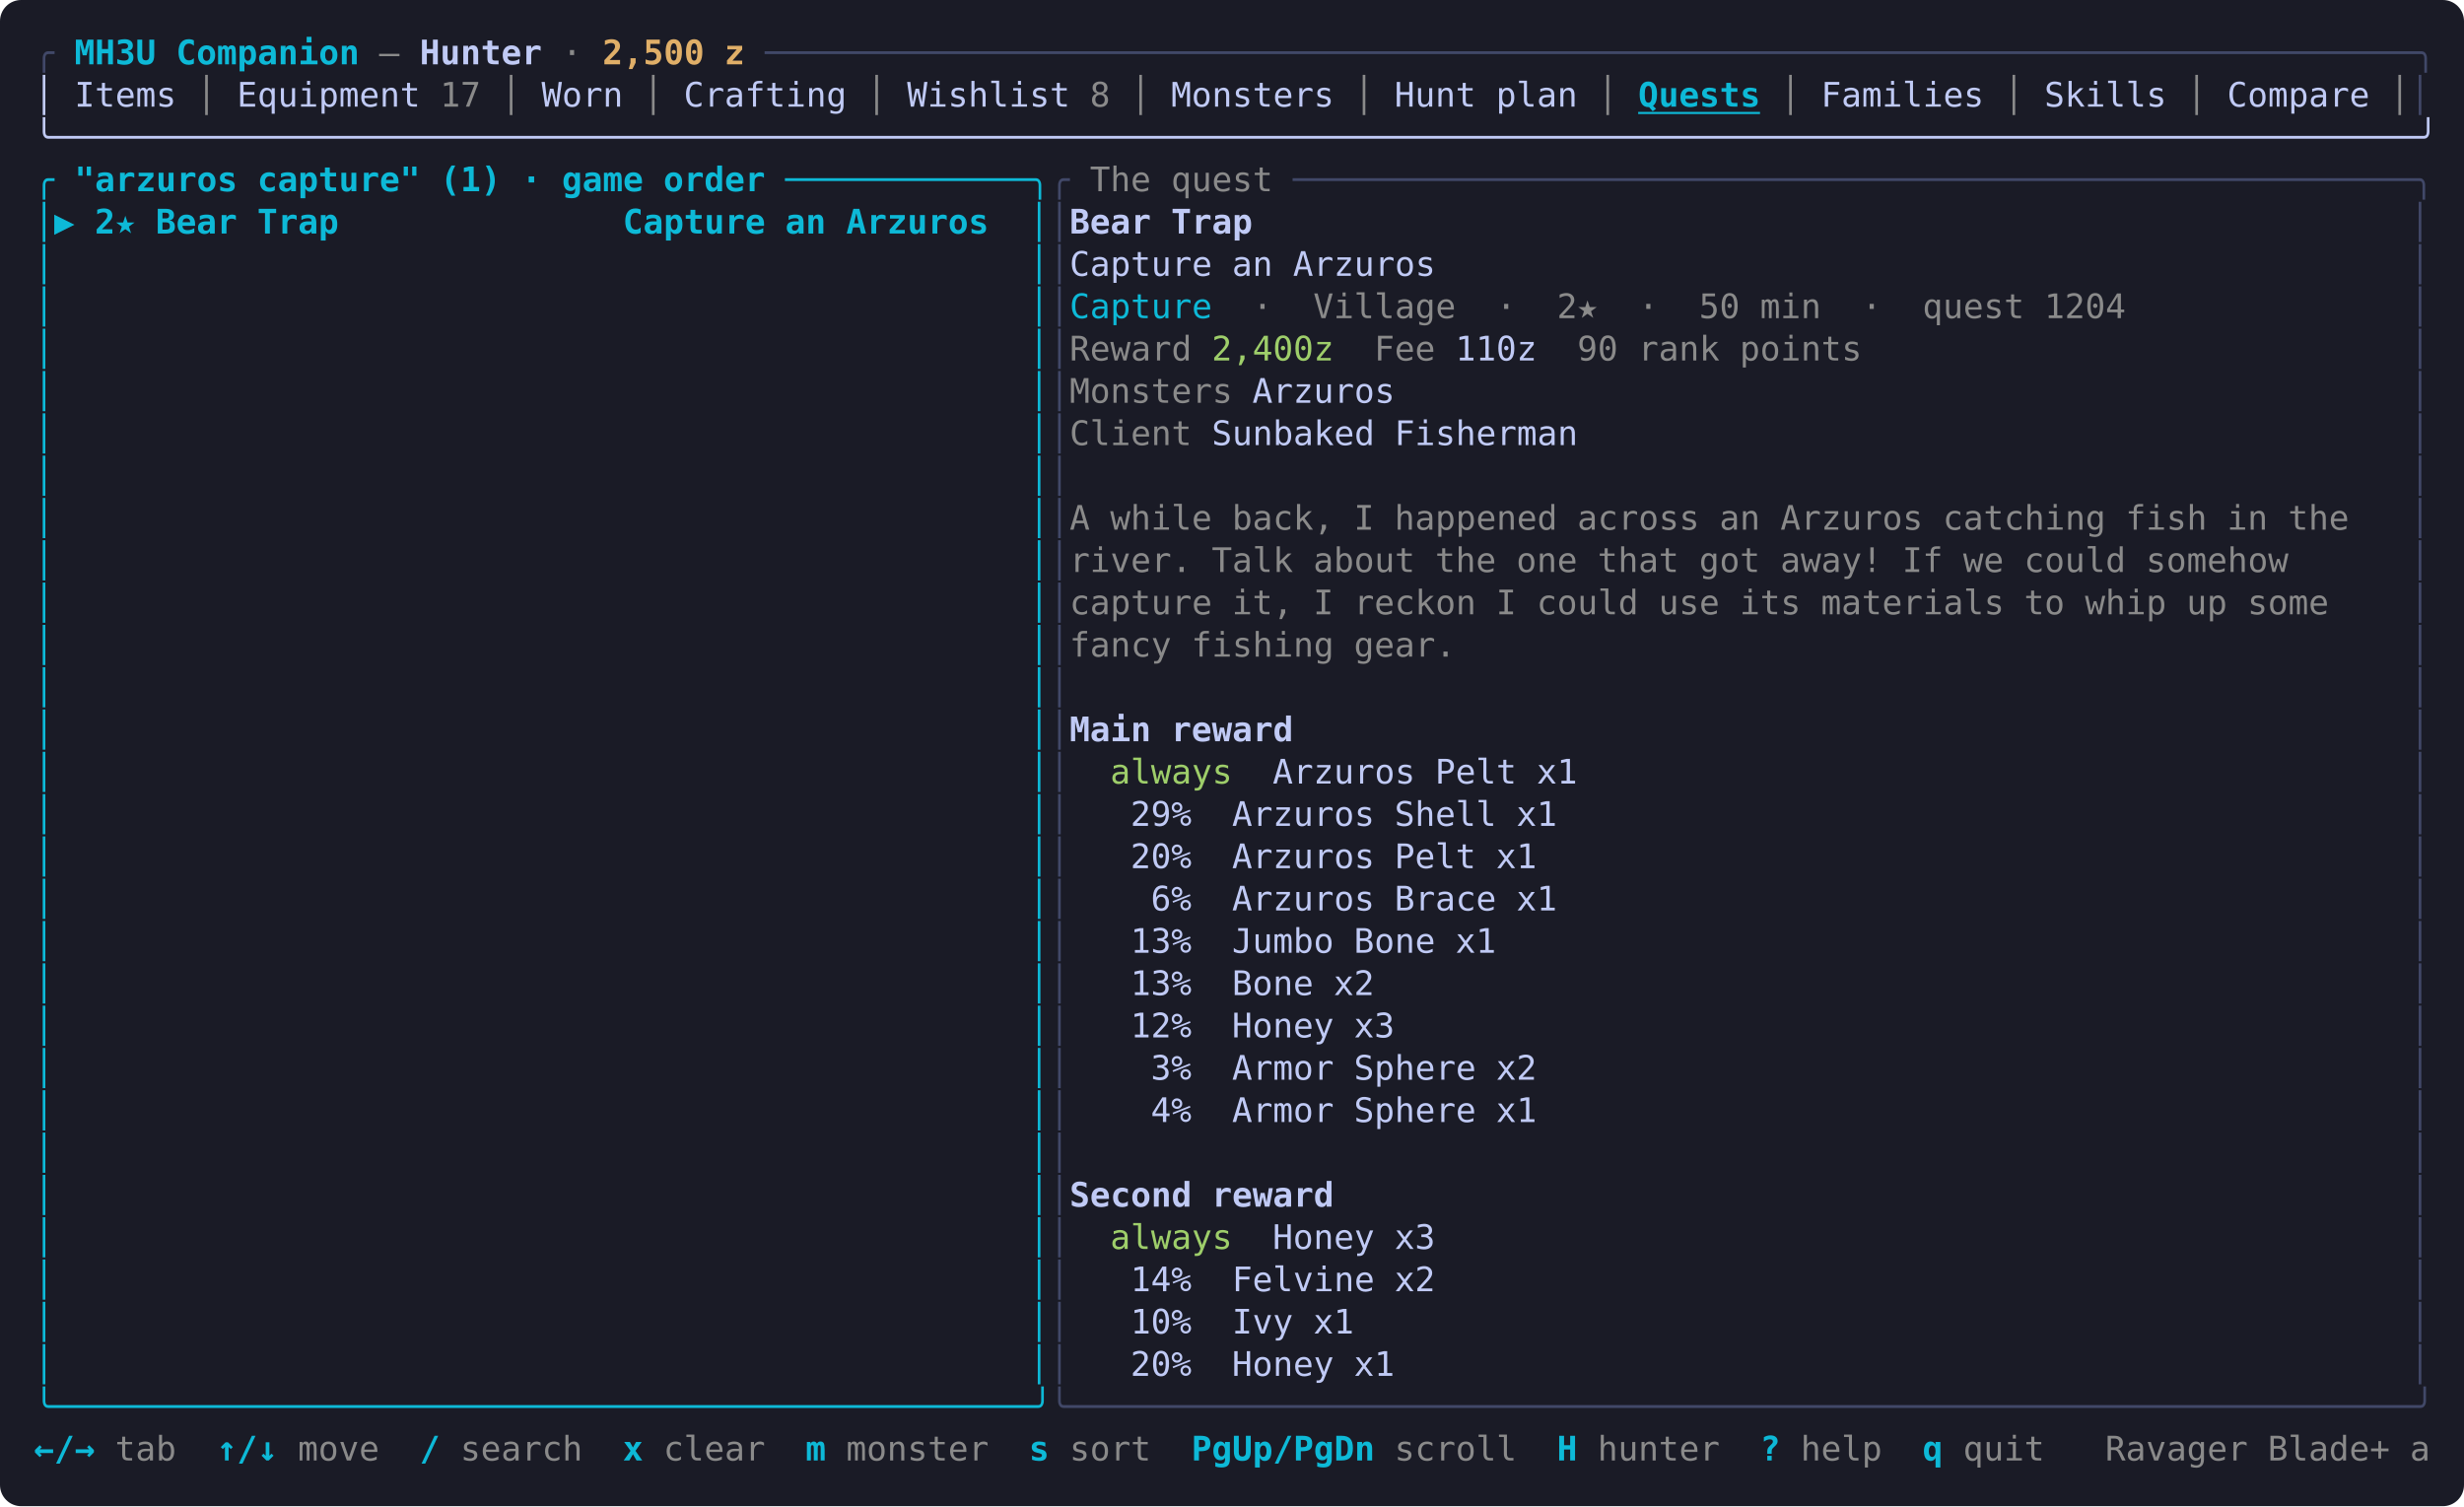
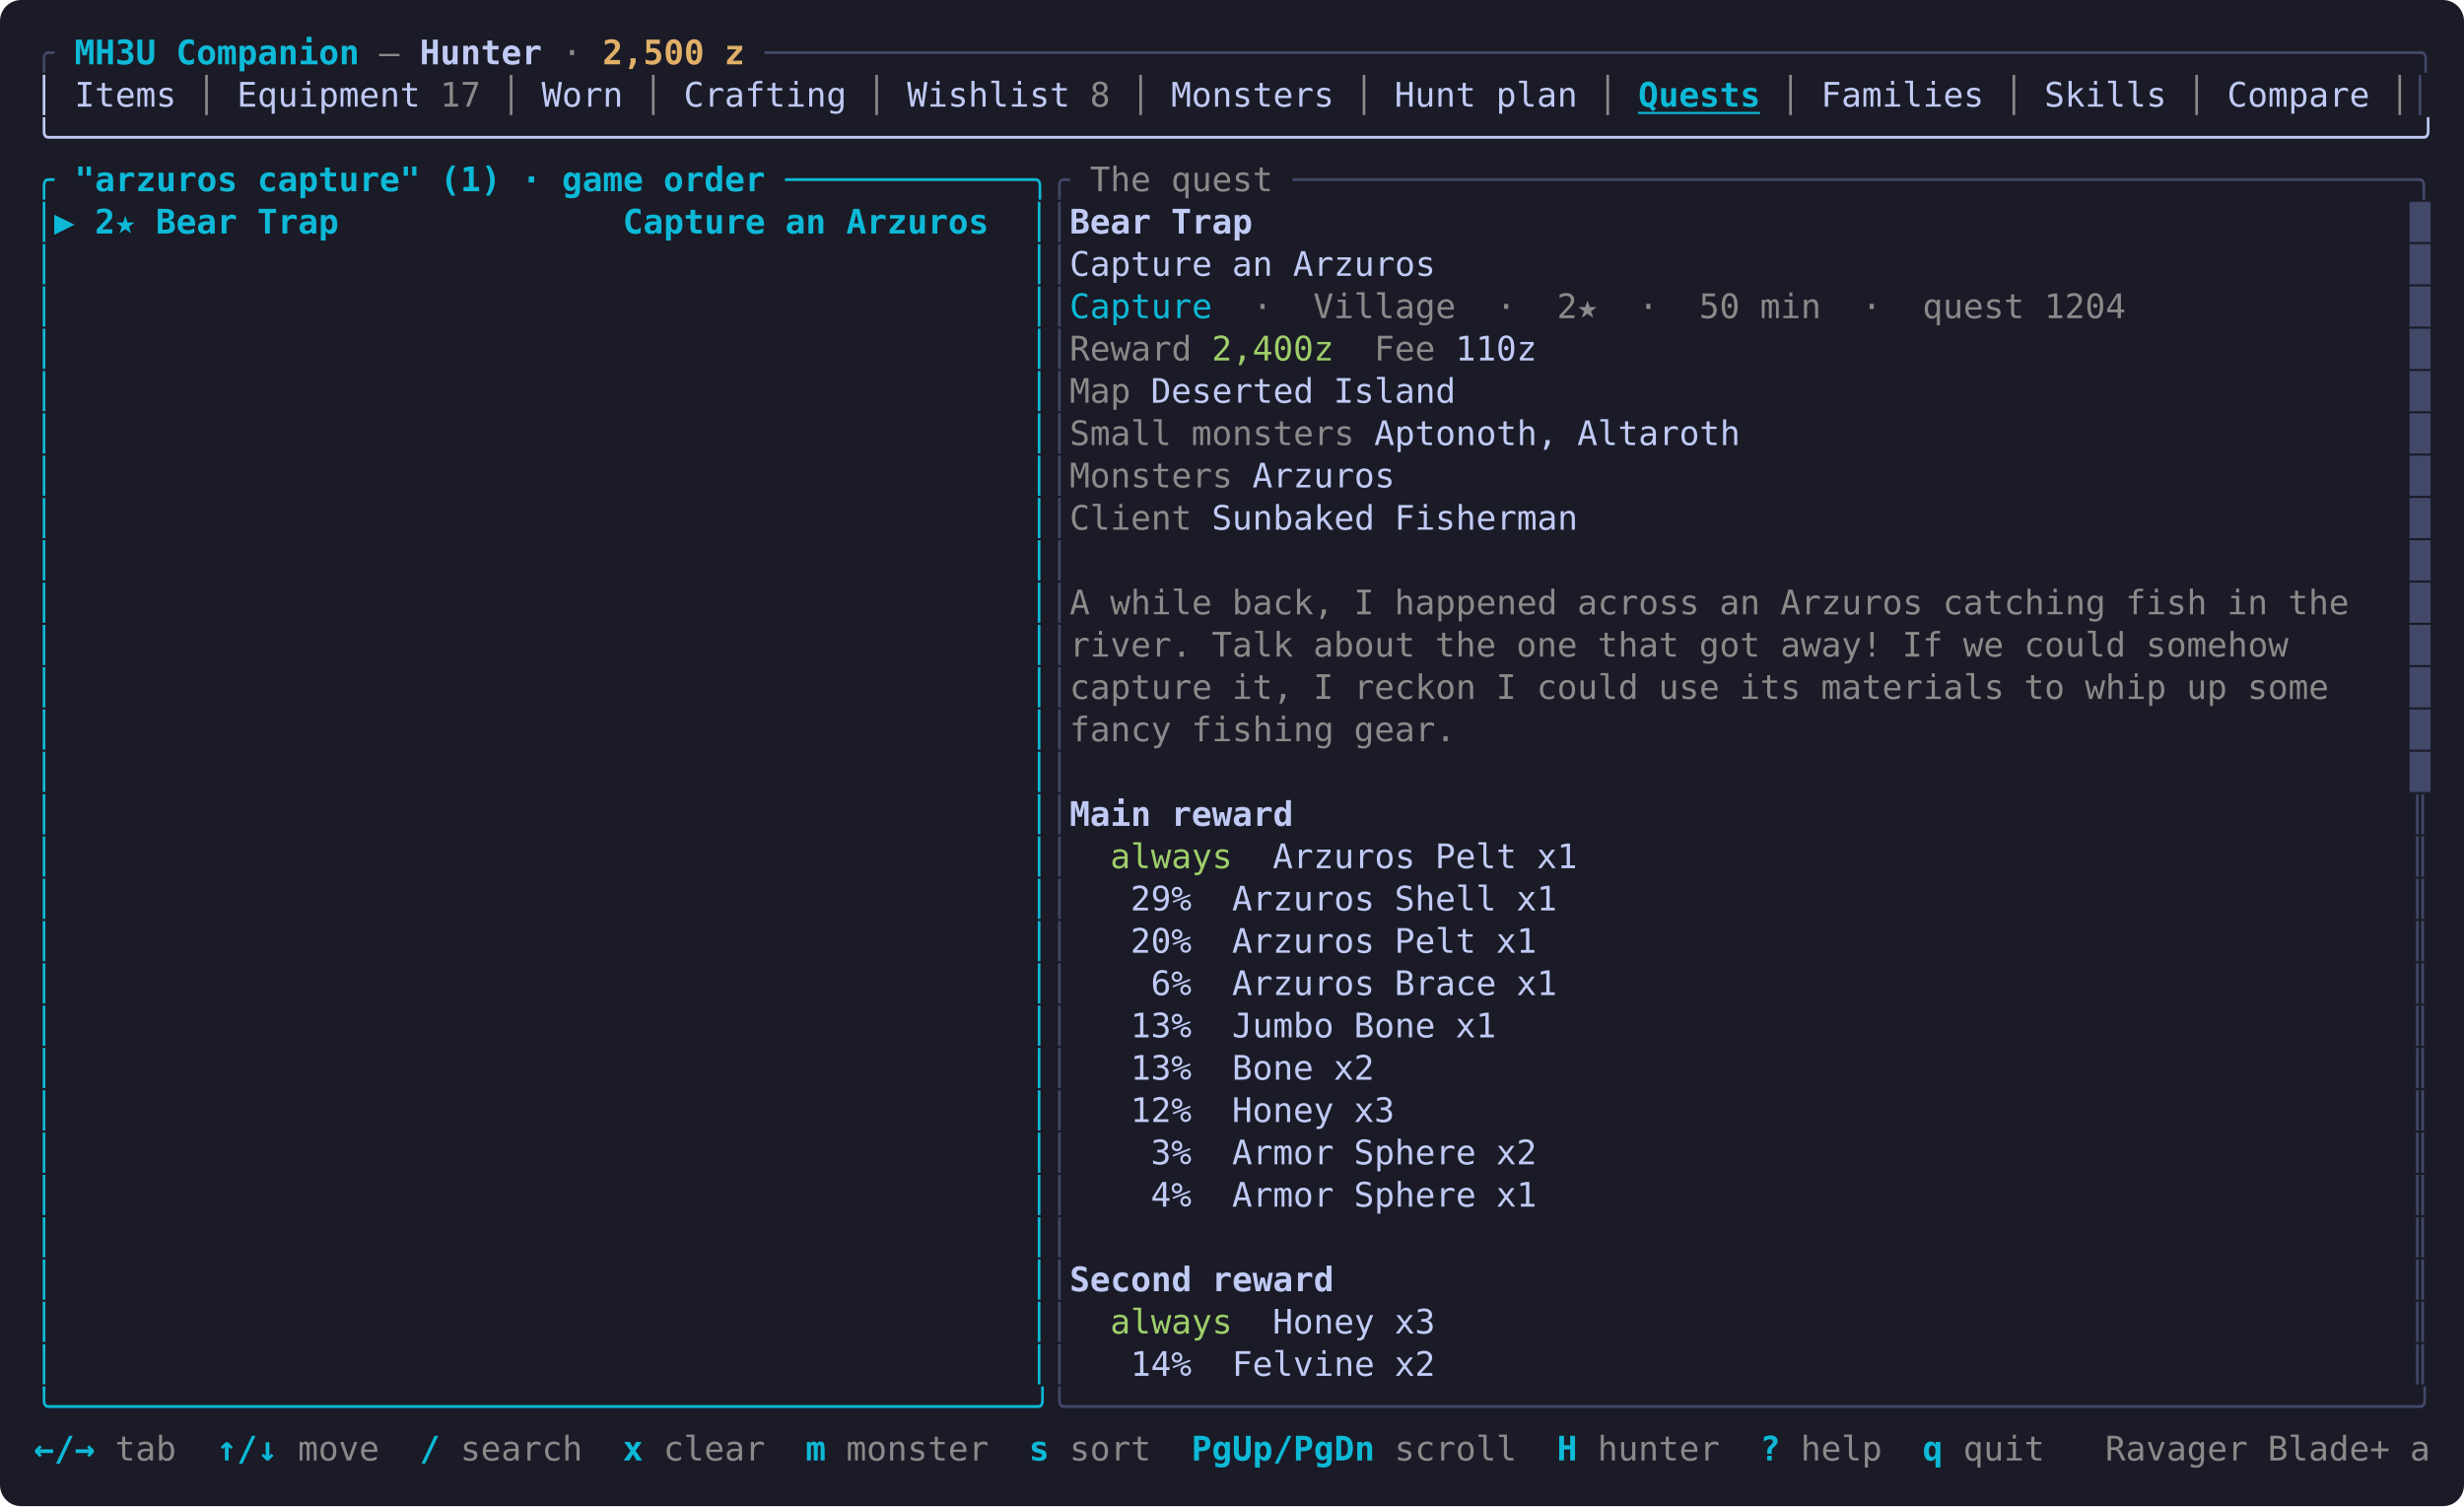
<svg xmlns="http://www.w3.org/2000/svg" width="1164.8" height="712" viewBox="0 0 1164.8 712" role="img">
  <rect width="100%" height="100%" rx="10" fill="#1a1b26" />
  <g font-family="'JetBrains Mono','JetBrainsMono Nerd Font','DejaVu Sans Mono',Menlo,Consolas,monospace" font-size="16">
    <text x="16.0" y="30.4" textLength="9.6" lengthAdjust="spacing" fill="#414868">╭</text>
    <text x="35.2" y="30.4" textLength="38.4" lengthAdjust="spacing" fill="#0db9d7" font-weight="bold">MH3U</text>
    <text x="83.2" y="30.4" textLength="86.4" lengthAdjust="spacing" fill="#0db9d7" font-weight="bold">Companion</text>
    <text x="179.2" y="30.4" textLength="9.6" lengthAdjust="spacing" fill="#8a8a8a">—</text>
    <text x="198.4" y="30.4" textLength="57.6" lengthAdjust="spacing" fill="#c0caf5" font-weight="bold">Hunter</text>
    <text x="265.6" y="30.4" textLength="9.6" lengthAdjust="spacing" fill="#8a8a8a">·</text>
    <text x="284.8" y="30.4" textLength="48.0" lengthAdjust="spacing" fill="#e0af68" font-weight="bold">2,500</text>
    <text x="342.4" y="30.4" textLength="9.6" lengthAdjust="spacing" fill="#e0af68" font-weight="bold">z</text>
    <text x="361.6" y="30.4" textLength="787.2" lengthAdjust="spacing" fill="#414868">─────────────────────────────────────────────────────────────────────────────────╮</text>
    <text x="16.0" y="50.4" textLength="9.6" lengthAdjust="spacing" fill="#c0caf5">│</text>
    <text x="35.2" y="50.4" textLength="48.0" lengthAdjust="spacing" fill="#c0caf5">Items</text>
    <text x="92.8" y="50.4" textLength="9.6" lengthAdjust="spacing" fill="#8a8a8a">│</text>
    <text x="112.0" y="50.4" textLength="86.4" lengthAdjust="spacing" fill="#c0caf5">Equipment</text>
    <text x="208.0" y="50.4" textLength="19.2" lengthAdjust="spacing" fill="#8a8a8a">17</text>
    <text x="236.8" y="50.4" textLength="9.6" lengthAdjust="spacing" fill="#8a8a8a">│</text>
    <text x="256.0" y="50.4" textLength="38.4" lengthAdjust="spacing" fill="#c0caf5">Worn</text>
    <text x="304.0" y="50.4" textLength="9.6" lengthAdjust="spacing" fill="#8a8a8a">│</text>
    <text x="323.2" y="50.4" textLength="76.8" lengthAdjust="spacing" fill="#c0caf5">Crafting</text>
    <text x="409.6" y="50.4" textLength="9.6" lengthAdjust="spacing" fill="#8a8a8a">│</text>
    <text x="428.8" y="50.4" textLength="76.8" lengthAdjust="spacing" fill="#c0caf5">Wishlist</text>
    <text x="515.2" y="50.4" textLength="9.6" lengthAdjust="spacing" fill="#8a8a8a">8</text>
    <text x="534.4" y="50.4" textLength="9.6" lengthAdjust="spacing" fill="#8a8a8a">│</text>
    <text x="553.6" y="50.4" textLength="76.8" lengthAdjust="spacing" fill="#c0caf5">Monsters</text>
    <text x="640.0" y="50.4" textLength="9.6" lengthAdjust="spacing" fill="#8a8a8a">│</text>
    <text x="659.2" y="50.4" textLength="38.4" lengthAdjust="spacing" fill="#c0caf5">Hunt</text>
    <text x="707.2" y="50.4" textLength="38.4" lengthAdjust="spacing" fill="#c0caf5">plan</text>
    <text x="755.2" y="50.4" textLength="9.6" lengthAdjust="spacing" fill="#8a8a8a">│</text>
    <text x="774.4" y="50.4" textLength="57.6" lengthAdjust="spacing" fill="#0db9d7" font-weight="bold">Quests</text>
    <line x1="774.4" y1="53.4" x2="832.0" y2="53.4" stroke="#0db9d7" stroke-width="1" />
    <text x="841.6" y="50.4" textLength="9.6" lengthAdjust="spacing" fill="#8a8a8a">│</text>
    <text x="860.8" y="50.4" textLength="76.8" lengthAdjust="spacing" fill="#c0caf5">Families</text>
    <text x="947.2" y="50.4" textLength="9.6" lengthAdjust="spacing" fill="#8a8a8a">│</text>
    <text x="966.4" y="50.4" textLength="57.6" lengthAdjust="spacing" fill="#c0caf5">Skills</text>
    <text x="1033.6" y="50.4" textLength="9.6" lengthAdjust="spacing" fill="#8a8a8a">│</text>
    <text x="1052.8" y="50.4" textLength="67.2" lengthAdjust="spacing" fill="#c0caf5">Compare</text>
    <text x="1129.6" y="50.4" textLength="9.6" lengthAdjust="spacing" fill="#8a8a8a">│</text>
    <text x="1139.2" y="50.4" textLength="9.6" lengthAdjust="spacing" fill="#414868">│</text>
    <text x="16.0" y="70.4" textLength="1132.8" lengthAdjust="spacing" fill="#c0caf5">╰────────────────────────────────────────────────────────────────────────────────────────────────────────────────────╯</text>
    <text x="16.0" y="90.4" textLength="9.6" lengthAdjust="spacing" fill="#0db9d7">╭</text>
    <text x="35.2" y="90.4" textLength="76.8" lengthAdjust="spacing" fill="#0db9d7" font-weight="bold">"arzuros</text>
    <text x="121.6" y="90.4" textLength="76.8" lengthAdjust="spacing" fill="#0db9d7" font-weight="bold">capture"</text>
    <text x="208.0" y="90.4" textLength="28.8" lengthAdjust="spacing" fill="#0db9d7" font-weight="bold">(1)</text>
    <text x="246.4" y="90.4" textLength="9.6" lengthAdjust="spacing" fill="#0db9d7" font-weight="bold">·</text>
    <text x="265.6" y="90.4" textLength="38.4" lengthAdjust="spacing" fill="#0db9d7" font-weight="bold">game</text>
    <text x="313.6" y="90.4" textLength="48.0" lengthAdjust="spacing" fill="#0db9d7" font-weight="bold">order</text>
    <text x="371.2" y="90.4" textLength="124.8" lengthAdjust="spacing" fill="#0db9d7">────────────╮</text>
    <text x="496.0" y="90.4" textLength="9.6" lengthAdjust="spacing" fill="#414868">╭</text>
    <text x="515.2" y="90.4" textLength="28.8" lengthAdjust="spacing" fill="#8a8a8a">The</text>
    <text x="553.6" y="90.4" textLength="48.0" lengthAdjust="spacing" fill="#8a8a8a">quest</text>
    <text x="611.2" y="90.4" textLength="537.6" lengthAdjust="spacing" fill="#414868">───────────────────────────────────────────────────────╮</text>
    <text x="16.0" y="110.4" textLength="9.6" lengthAdjust="spacing" fill="#0db9d7">│</text>
    <text x="25.6" y="110.4" textLength="9.6" lengthAdjust="spacing" fill="#0db9d7" font-weight="bold">▶︎</text>
    <text x="44.8" y="110.4" textLength="19.2" lengthAdjust="spacing" fill="#0db9d7" font-weight="bold">2★︎</text>
    <text x="73.6" y="110.4" textLength="38.4" lengthAdjust="spacing" fill="#0db9d7" font-weight="bold">Bear</text>
    <text x="121.6" y="110.4" textLength="38.4" lengthAdjust="spacing" fill="#0db9d7" font-weight="bold">Trap</text>
    <text x="294.4" y="110.4" textLength="67.2" lengthAdjust="spacing" fill="#0db9d7" font-weight="bold">Capture</text>
    <text x="371.2" y="110.4" textLength="19.2" lengthAdjust="spacing" fill="#0db9d7" font-weight="bold">an</text>
    <text x="400.0" y="110.4" textLength="67.2" lengthAdjust="spacing" fill="#0db9d7" font-weight="bold">Arzuros</text>
    <text x="486.4" y="110.4" textLength="9.6" lengthAdjust="spacing" fill="#0db9d7">│</text>
    <text x="496.0" y="110.4" textLength="9.6" lengthAdjust="spacing" fill="#414868">│</text>
    <text x="505.6" y="110.4" textLength="38.4" lengthAdjust="spacing" fill="#c0caf5" font-weight="bold">Bear</text>
    <text x="553.6" y="110.4" textLength="38.4" lengthAdjust="spacing" fill="#c0caf5" font-weight="bold">Trap</text>
-     <text x="1139.2" y="110.4" textLength="9.6" lengthAdjust="spacing" fill="#414868">│</text>
+     <text x="1139.2" y="110.4" textLength="9.6" lengthAdjust="spacing" fill="#414868">█</text>
    <text x="16.0" y="130.4" textLength="9.6" lengthAdjust="spacing" fill="#0db9d7">│</text>
    <text x="486.4" y="130.4" textLength="9.6" lengthAdjust="spacing" fill="#0db9d7">│</text>
    <text x="496.0" y="130.4" textLength="9.6" lengthAdjust="spacing" fill="#414868">│</text>
    <text x="505.6" y="130.4" textLength="67.2" lengthAdjust="spacing" fill="#c0caf5">Capture</text>
    <text x="582.4" y="130.4" textLength="19.2" lengthAdjust="spacing" fill="#c0caf5">an</text>
    <text x="611.2" y="130.4" textLength="67.2" lengthAdjust="spacing" fill="#c0caf5">Arzuros</text>
-     <text x="1139.2" y="130.4" textLength="9.6" lengthAdjust="spacing" fill="#414868">│</text>
+     <text x="1139.2" y="130.4" textLength="9.6" lengthAdjust="spacing" fill="#414868">█</text>
    <text x="16.0" y="150.4" textLength="9.6" lengthAdjust="spacing" fill="#0db9d7">│</text>
    <text x="486.4" y="150.4" textLength="9.6" lengthAdjust="spacing" fill="#0db9d7">│</text>
    <text x="496.0" y="150.4" textLength="9.6" lengthAdjust="spacing" fill="#414868">│</text>
    <text x="505.6" y="150.4" textLength="67.2" lengthAdjust="spacing" fill="#0db9d7">Capture</text>
    <text x="592.0" y="150.4" textLength="9.6" lengthAdjust="spacing" fill="#8a8a8a">·</text>
    <text x="620.8" y="150.4" textLength="67.2" lengthAdjust="spacing" fill="#8a8a8a">Village</text>
    <text x="707.2" y="150.4" textLength="9.6" lengthAdjust="spacing" fill="#8a8a8a">·</text>
    <text x="736.0" y="150.4" textLength="19.2" lengthAdjust="spacing" fill="#8a8a8a">2★︎</text>
    <text x="774.4" y="150.4" textLength="9.6" lengthAdjust="spacing" fill="#8a8a8a">·</text>
    <text x="803.2" y="150.4" textLength="19.2" lengthAdjust="spacing" fill="#8a8a8a">50</text>
    <text x="832.0" y="150.4" textLength="28.8" lengthAdjust="spacing" fill="#8a8a8a">min</text>
    <text x="880.0" y="150.4" textLength="9.6" lengthAdjust="spacing" fill="#8a8a8a">·</text>
    <text x="908.8" y="150.4" textLength="48.0" lengthAdjust="spacing" fill="#8a8a8a">quest</text>
    <text x="966.4" y="150.4" textLength="38.4" lengthAdjust="spacing" fill="#8a8a8a">1204</text>
-     <text x="1139.2" y="150.4" textLength="9.6" lengthAdjust="spacing" fill="#414868">│</text>
+     <text x="1139.2" y="150.4" textLength="9.6" lengthAdjust="spacing" fill="#414868">█</text>
    <text x="16.0" y="170.4" textLength="9.6" lengthAdjust="spacing" fill="#0db9d7">│</text>
    <text x="486.4" y="170.4" textLength="9.6" lengthAdjust="spacing" fill="#0db9d7">│</text>
    <text x="496.0" y="170.4" textLength="9.6" lengthAdjust="spacing" fill="#414868">│</text>
    <text x="505.6" y="170.4" textLength="57.6" lengthAdjust="spacing" fill="#8a8a8a">Reward</text>
    <text x="572.8" y="170.4" textLength="57.6" lengthAdjust="spacing" fill="#9ece6a">2,400z</text>
    <text x="649.6" y="170.4" textLength="28.8" lengthAdjust="spacing" fill="#8a8a8a">Fee</text>
    <text x="688.0" y="170.4" textLength="38.4" lengthAdjust="spacing" fill="#c0caf5">110z</text>
-     <text x="745.6" y="170.4" textLength="19.2" lengthAdjust="spacing" fill="#8a8a8a">90</text>
-     <text x="774.4" y="170.4" textLength="38.4" lengthAdjust="spacing" fill="#8a8a8a">rank</text>
-     <text x="822.4" y="170.4" textLength="57.6" lengthAdjust="spacing" fill="#8a8a8a">points</text>
-     <text x="1139.2" y="170.4" textLength="9.6" lengthAdjust="spacing" fill="#414868">│</text>
+     <text x="1139.2" y="170.4" textLength="9.6" lengthAdjust="spacing" fill="#414868">█</text>
    <text x="16.0" y="190.4" textLength="9.6" lengthAdjust="spacing" fill="#0db9d7">│</text>
    <text x="486.4" y="190.4" textLength="9.6" lengthAdjust="spacing" fill="#0db9d7">│</text>
    <text x="496.0" y="190.4" textLength="9.6" lengthAdjust="spacing" fill="#414868">│</text>
-     <text x="505.6" y="190.4" textLength="76.8" lengthAdjust="spacing" fill="#8a8a8a">Monsters</text>
-     <text x="592.0" y="190.4" textLength="67.2" lengthAdjust="spacing" fill="#c0caf5">Arzuros</text>
-     <text x="1139.2" y="190.4" textLength="9.6" lengthAdjust="spacing" fill="#414868">│</text>
+     <text x="505.6" y="190.4" textLength="28.8" lengthAdjust="spacing" fill="#8a8a8a">Map</text>
+     <text x="544.0" y="190.4" textLength="76.8" lengthAdjust="spacing" fill="#c0caf5">Deserted</text>
+     <text x="630.4" y="190.4" textLength="57.6" lengthAdjust="spacing" fill="#c0caf5">Island</text>
+     <text x="1139.2" y="190.4" textLength="9.6" lengthAdjust="spacing" fill="#414868">█</text>
    <text x="16.0" y="210.4" textLength="9.6" lengthAdjust="spacing" fill="#0db9d7">│</text>
    <text x="486.4" y="210.4" textLength="9.6" lengthAdjust="spacing" fill="#0db9d7">│</text>
    <text x="496.0" y="210.4" textLength="9.6" lengthAdjust="spacing" fill="#414868">│</text>
-     <text x="505.6" y="210.4" textLength="57.6" lengthAdjust="spacing" fill="#8a8a8a">Client</text>
-     <text x="572.8" y="210.4" textLength="76.8" lengthAdjust="spacing" fill="#c0caf5">Sunbaked</text>
-     <text x="659.2" y="210.4" textLength="86.4" lengthAdjust="spacing" fill="#c0caf5">Fisherman</text>
-     <text x="1139.2" y="210.4" textLength="9.6" lengthAdjust="spacing" fill="#414868">│</text>
+     <text x="505.6" y="210.4" textLength="48.0" lengthAdjust="spacing" fill="#8a8a8a">Small</text>
+     <text x="563.2" y="210.4" textLength="76.8" lengthAdjust="spacing" fill="#8a8a8a">monsters</text>
+     <text x="649.6" y="210.4" textLength="86.4" lengthAdjust="spacing" fill="#c0caf5">Aptonoth,</text>
+     <text x="745.6" y="210.4" textLength="76.8" lengthAdjust="spacing" fill="#c0caf5">Altaroth</text>
+     <text x="1139.2" y="210.4" textLength="9.6" lengthAdjust="spacing" fill="#414868">█</text>
    <text x="16.0" y="230.4" textLength="9.6" lengthAdjust="spacing" fill="#0db9d7">│</text>
    <text x="486.4" y="230.4" textLength="9.6" lengthAdjust="spacing" fill="#0db9d7">│</text>
    <text x="496.0" y="230.4" textLength="9.6" lengthAdjust="spacing" fill="#414868">│</text>
-     <text x="1139.2" y="230.4" textLength="9.6" lengthAdjust="spacing" fill="#414868">│</text>
+     <text x="505.6" y="230.4" textLength="76.8" lengthAdjust="spacing" fill="#8a8a8a">Monsters</text>
+     <text x="592.0" y="230.4" textLength="67.2" lengthAdjust="spacing" fill="#c0caf5">Arzuros</text>
+     <text x="1139.2" y="230.4" textLength="9.6" lengthAdjust="spacing" fill="#414868">█</text>
    <text x="16.0" y="250.4" textLength="9.6" lengthAdjust="spacing" fill="#0db9d7">│</text>
    <text x="486.4" y="250.4" textLength="9.6" lengthAdjust="spacing" fill="#0db9d7">│</text>
    <text x="496.0" y="250.4" textLength="9.6" lengthAdjust="spacing" fill="#414868">│</text>
-     <text x="505.6" y="250.4" textLength="9.6" lengthAdjust="spacing" fill="#8a8a8a">A</text>
-     <text x="524.8" y="250.4" textLength="48.0" lengthAdjust="spacing" fill="#8a8a8a">while</text>
-     <text x="582.4" y="250.4" textLength="48.0" lengthAdjust="spacing" fill="#8a8a8a">back,</text>
-     <text x="640.0" y="250.4" textLength="9.6" lengthAdjust="spacing" fill="#8a8a8a">I</text>
-     <text x="659.2" y="250.4" textLength="76.8" lengthAdjust="spacing" fill="#8a8a8a">happened</text>
-     <text x="745.6" y="250.4" textLength="57.6" lengthAdjust="spacing" fill="#8a8a8a">across</text>
-     <text x="812.8" y="250.4" textLength="19.2" lengthAdjust="spacing" fill="#8a8a8a">an</text>
-     <text x="841.6" y="250.4" textLength="67.2" lengthAdjust="spacing" fill="#8a8a8a">Arzuros</text>
-     <text x="918.4" y="250.4" textLength="76.8" lengthAdjust="spacing" fill="#8a8a8a">catching</text>
-     <text x="1004.8" y="250.4" textLength="38.4" lengthAdjust="spacing" fill="#8a8a8a">fish</text>
-     <text x="1052.8" y="250.4" textLength="19.2" lengthAdjust="spacing" fill="#8a8a8a">in</text>
-     <text x="1081.6" y="250.4" textLength="28.8" lengthAdjust="spacing" fill="#8a8a8a">the</text>
-     <text x="1139.2" y="250.4" textLength="9.6" lengthAdjust="spacing" fill="#414868">│</text>
+     <text x="505.6" y="250.4" textLength="57.6" lengthAdjust="spacing" fill="#8a8a8a">Client</text>
+     <text x="572.8" y="250.4" textLength="76.8" lengthAdjust="spacing" fill="#c0caf5">Sunbaked</text>
+     <text x="659.2" y="250.4" textLength="86.4" lengthAdjust="spacing" fill="#c0caf5">Fisherman</text>
+     <text x="1139.2" y="250.4" textLength="9.6" lengthAdjust="spacing" fill="#414868">█</text>
    <text x="16.0" y="270.4" textLength="9.6" lengthAdjust="spacing" fill="#0db9d7">│</text>
    <text x="486.4" y="270.4" textLength="9.6" lengthAdjust="spacing" fill="#0db9d7">│</text>
    <text x="496.0" y="270.4" textLength="9.6" lengthAdjust="spacing" fill="#414868">│</text>
-     <text x="505.6" y="270.4" textLength="57.6" lengthAdjust="spacing" fill="#8a8a8a">river.</text>
-     <text x="572.8" y="270.4" textLength="38.4" lengthAdjust="spacing" fill="#8a8a8a">Talk</text>
-     <text x="620.8" y="270.4" textLength="48.0" lengthAdjust="spacing" fill="#8a8a8a">about</text>
-     <text x="678.4" y="270.4" textLength="28.8" lengthAdjust="spacing" fill="#8a8a8a">the</text>
-     <text x="716.8" y="270.4" textLength="28.8" lengthAdjust="spacing" fill="#8a8a8a">one</text>
-     <text x="755.2" y="270.4" textLength="38.4" lengthAdjust="spacing" fill="#8a8a8a">that</text>
-     <text x="803.2" y="270.4" textLength="28.8" lengthAdjust="spacing" fill="#8a8a8a">got</text>
-     <text x="841.6" y="270.4" textLength="48.0" lengthAdjust="spacing" fill="#8a8a8a">away!</text>
-     <text x="899.2" y="270.4" textLength="19.2" lengthAdjust="spacing" fill="#8a8a8a">If</text>
-     <text x="928.0" y="270.4" textLength="19.2" lengthAdjust="spacing" fill="#8a8a8a">we</text>
-     <text x="956.8" y="270.4" textLength="48.0" lengthAdjust="spacing" fill="#8a8a8a">could</text>
-     <text x="1014.4" y="270.4" textLength="67.2" lengthAdjust="spacing" fill="#8a8a8a">somehow</text>
-     <text x="1139.2" y="270.4" textLength="9.6" lengthAdjust="spacing" fill="#414868">│</text>
+     <text x="1139.2" y="270.4" textLength="9.6" lengthAdjust="spacing" fill="#414868">█</text>
    <text x="16.0" y="290.4" textLength="9.6" lengthAdjust="spacing" fill="#0db9d7">│</text>
    <text x="486.4" y="290.4" textLength="9.6" lengthAdjust="spacing" fill="#0db9d7">│</text>
    <text x="496.0" y="290.4" textLength="9.6" lengthAdjust="spacing" fill="#414868">│</text>
-     <text x="505.6" y="290.4" textLength="67.2" lengthAdjust="spacing" fill="#8a8a8a">capture</text>
-     <text x="582.4" y="290.4" textLength="28.8" lengthAdjust="spacing" fill="#8a8a8a">it,</text>
-     <text x="620.8" y="290.4" textLength="9.6" lengthAdjust="spacing" fill="#8a8a8a">I</text>
-     <text x="640.0" y="290.4" textLength="57.6" lengthAdjust="spacing" fill="#8a8a8a">reckon</text>
-     <text x="707.2" y="290.4" textLength="9.6" lengthAdjust="spacing" fill="#8a8a8a">I</text>
-     <text x="726.4" y="290.4" textLength="48.0" lengthAdjust="spacing" fill="#8a8a8a">could</text>
-     <text x="784.0" y="290.4" textLength="28.8" lengthAdjust="spacing" fill="#8a8a8a">use</text>
-     <text x="822.4" y="290.4" textLength="28.8" lengthAdjust="spacing" fill="#8a8a8a">its</text>
-     <text x="860.8" y="290.4" textLength="86.4" lengthAdjust="spacing" fill="#8a8a8a">materials</text>
-     <text x="956.8" y="290.4" textLength="19.2" lengthAdjust="spacing" fill="#8a8a8a">to</text>
-     <text x="985.6" y="290.4" textLength="38.4" lengthAdjust="spacing" fill="#8a8a8a">whip</text>
-     <text x="1033.6" y="290.4" textLength="19.2" lengthAdjust="spacing" fill="#8a8a8a">up</text>
-     <text x="1062.4" y="290.4" textLength="38.4" lengthAdjust="spacing" fill="#8a8a8a">some</text>
-     <text x="1139.2" y="290.4" textLength="9.6" lengthAdjust="spacing" fill="#414868">│</text>
+     <text x="505.6" y="290.4" textLength="9.6" lengthAdjust="spacing" fill="#8a8a8a">A</text>
+     <text x="524.8" y="290.4" textLength="48.0" lengthAdjust="spacing" fill="#8a8a8a">while</text>
+     <text x="582.4" y="290.4" textLength="48.0" lengthAdjust="spacing" fill="#8a8a8a">back,</text>
+     <text x="640.0" y="290.4" textLength="9.6" lengthAdjust="spacing" fill="#8a8a8a">I</text>
+     <text x="659.2" y="290.4" textLength="76.8" lengthAdjust="spacing" fill="#8a8a8a">happened</text>
+     <text x="745.6" y="290.4" textLength="57.6" lengthAdjust="spacing" fill="#8a8a8a">across</text>
+     <text x="812.8" y="290.4" textLength="19.2" lengthAdjust="spacing" fill="#8a8a8a">an</text>
+     <text x="841.6" y="290.4" textLength="67.2" lengthAdjust="spacing" fill="#8a8a8a">Arzuros</text>
+     <text x="918.4" y="290.4" textLength="76.8" lengthAdjust="spacing" fill="#8a8a8a">catching</text>
+     <text x="1004.8" y="290.4" textLength="38.4" lengthAdjust="spacing" fill="#8a8a8a">fish</text>
+     <text x="1052.8" y="290.4" textLength="19.2" lengthAdjust="spacing" fill="#8a8a8a">in</text>
+     <text x="1081.6" y="290.4" textLength="28.8" lengthAdjust="spacing" fill="#8a8a8a">the</text>
+     <text x="1139.2" y="290.4" textLength="9.6" lengthAdjust="spacing" fill="#414868">█</text>
    <text x="16.0" y="310.4" textLength="9.6" lengthAdjust="spacing" fill="#0db9d7">│</text>
    <text x="486.4" y="310.4" textLength="9.6" lengthAdjust="spacing" fill="#0db9d7">│</text>
    <text x="496.0" y="310.4" textLength="9.6" lengthAdjust="spacing" fill="#414868">│</text>
-     <text x="505.6" y="310.4" textLength="48.0" lengthAdjust="spacing" fill="#8a8a8a">fancy</text>
-     <text x="563.2" y="310.4" textLength="67.2" lengthAdjust="spacing" fill="#8a8a8a">fishing</text>
-     <text x="640.0" y="310.4" textLength="48.0" lengthAdjust="spacing" fill="#8a8a8a">gear.</text>
-     <text x="1139.2" y="310.4" textLength="9.6" lengthAdjust="spacing" fill="#414868">│</text>
+     <text x="505.6" y="310.4" textLength="57.6" lengthAdjust="spacing" fill="#8a8a8a">river.</text>
+     <text x="572.8" y="310.4" textLength="38.4" lengthAdjust="spacing" fill="#8a8a8a">Talk</text>
+     <text x="620.8" y="310.4" textLength="48.0" lengthAdjust="spacing" fill="#8a8a8a">about</text>
+     <text x="678.4" y="310.4" textLength="28.8" lengthAdjust="spacing" fill="#8a8a8a">the</text>
+     <text x="716.8" y="310.4" textLength="28.8" lengthAdjust="spacing" fill="#8a8a8a">one</text>
+     <text x="755.2" y="310.4" textLength="38.4" lengthAdjust="spacing" fill="#8a8a8a">that</text>
+     <text x="803.2" y="310.4" textLength="28.8" lengthAdjust="spacing" fill="#8a8a8a">got</text>
+     <text x="841.6" y="310.4" textLength="48.0" lengthAdjust="spacing" fill="#8a8a8a">away!</text>
+     <text x="899.2" y="310.4" textLength="19.2" lengthAdjust="spacing" fill="#8a8a8a">If</text>
+     <text x="928.0" y="310.4" textLength="19.2" lengthAdjust="spacing" fill="#8a8a8a">we</text>
+     <text x="956.8" y="310.4" textLength="48.0" lengthAdjust="spacing" fill="#8a8a8a">could</text>
+     <text x="1014.4" y="310.4" textLength="67.2" lengthAdjust="spacing" fill="#8a8a8a">somehow</text>
+     <text x="1139.2" y="310.4" textLength="9.6" lengthAdjust="spacing" fill="#414868">█</text>
    <text x="16.0" y="330.4" textLength="9.6" lengthAdjust="spacing" fill="#0db9d7">│</text>
    <text x="486.4" y="330.4" textLength="9.6" lengthAdjust="spacing" fill="#0db9d7">│</text>
    <text x="496.0" y="330.4" textLength="9.6" lengthAdjust="spacing" fill="#414868">│</text>
-     <text x="1139.2" y="330.4" textLength="9.6" lengthAdjust="spacing" fill="#414868">│</text>
+     <text x="505.6" y="330.4" textLength="67.2" lengthAdjust="spacing" fill="#8a8a8a">capture</text>
+     <text x="582.4" y="330.4" textLength="28.8" lengthAdjust="spacing" fill="#8a8a8a">it,</text>
+     <text x="620.8" y="330.4" textLength="9.6" lengthAdjust="spacing" fill="#8a8a8a">I</text>
+     <text x="640.0" y="330.4" textLength="57.6" lengthAdjust="spacing" fill="#8a8a8a">reckon</text>
+     <text x="707.2" y="330.4" textLength="9.6" lengthAdjust="spacing" fill="#8a8a8a">I</text>
+     <text x="726.4" y="330.4" textLength="48.0" lengthAdjust="spacing" fill="#8a8a8a">could</text>
+     <text x="784.0" y="330.4" textLength="28.8" lengthAdjust="spacing" fill="#8a8a8a">use</text>
+     <text x="822.4" y="330.4" textLength="28.8" lengthAdjust="spacing" fill="#8a8a8a">its</text>
+     <text x="860.8" y="330.4" textLength="86.4" lengthAdjust="spacing" fill="#8a8a8a">materials</text>
+     <text x="956.8" y="330.4" textLength="19.2" lengthAdjust="spacing" fill="#8a8a8a">to</text>
+     <text x="985.6" y="330.4" textLength="38.4" lengthAdjust="spacing" fill="#8a8a8a">whip</text>
+     <text x="1033.6" y="330.4" textLength="19.2" lengthAdjust="spacing" fill="#8a8a8a">up</text>
+     <text x="1062.4" y="330.4" textLength="38.4" lengthAdjust="spacing" fill="#8a8a8a">some</text>
+     <text x="1139.2" y="330.4" textLength="9.6" lengthAdjust="spacing" fill="#414868">█</text>
    <text x="16.0" y="350.4" textLength="9.6" lengthAdjust="spacing" fill="#0db9d7">│</text>
    <text x="486.4" y="350.4" textLength="9.6" lengthAdjust="spacing" fill="#0db9d7">│</text>
    <text x="496.0" y="350.4" textLength="9.6" lengthAdjust="spacing" fill="#414868">│</text>
-     <text x="505.6" y="350.4" textLength="38.4" lengthAdjust="spacing" fill="#c0caf5" font-weight="bold">Main</text>
-     <text x="553.6" y="350.4" textLength="57.6" lengthAdjust="spacing" fill="#c0caf5" font-weight="bold">reward</text>
-     <text x="1139.2" y="350.4" textLength="9.6" lengthAdjust="spacing" fill="#414868">│</text>
+     <text x="505.6" y="350.4" textLength="48.0" lengthAdjust="spacing" fill="#8a8a8a">fancy</text>
+     <text x="563.2" y="350.4" textLength="67.2" lengthAdjust="spacing" fill="#8a8a8a">fishing</text>
+     <text x="640.0" y="350.4" textLength="48.0" lengthAdjust="spacing" fill="#8a8a8a">gear.</text>
+     <text x="1139.2" y="350.4" textLength="9.6" lengthAdjust="spacing" fill="#414868">█</text>
    <text x="16.0" y="370.4" textLength="9.6" lengthAdjust="spacing" fill="#0db9d7">│</text>
    <text x="486.4" y="370.4" textLength="9.6" lengthAdjust="spacing" fill="#0db9d7">│</text>
    <text x="496.0" y="370.4" textLength="9.6" lengthAdjust="spacing" fill="#414868">│</text>
-     <text x="524.8" y="370.4" textLength="57.6" lengthAdjust="spacing" fill="#9ece6a">always</text>
-     <text x="601.6" y="370.4" textLength="67.2" lengthAdjust="spacing" fill="#c0caf5">Arzuros</text>
-     <text x="678.4" y="370.4" textLength="38.4" lengthAdjust="spacing" fill="#c0caf5">Pelt</text>
-     <text x="726.4" y="370.4" textLength="19.2" lengthAdjust="spacing" fill="#c0caf5">x1</text>
-     <text x="1139.2" y="370.4" textLength="9.6" lengthAdjust="spacing" fill="#414868">│</text>
+     <text x="1139.2" y="370.4" textLength="9.6" lengthAdjust="spacing" fill="#414868">█</text>
    <text x="16.0" y="390.4" textLength="9.6" lengthAdjust="spacing" fill="#0db9d7">│</text>
    <text x="486.4" y="390.4" textLength="9.6" lengthAdjust="spacing" fill="#0db9d7">│</text>
    <text x="496.0" y="390.4" textLength="9.6" lengthAdjust="spacing" fill="#414868">│</text>
-     <text x="534.4" y="390.4" textLength="28.8" lengthAdjust="spacing" fill="#c0caf5">29%</text>
-     <text x="582.4" y="390.4" textLength="67.2" lengthAdjust="spacing" fill="#c0caf5">Arzuros</text>
-     <text x="659.2" y="390.4" textLength="48.0" lengthAdjust="spacing" fill="#c0caf5">Shell</text>
-     <text x="716.8" y="390.4" textLength="19.2" lengthAdjust="spacing" fill="#c0caf5">x1</text>
-     <text x="1139.2" y="390.4" textLength="9.6" lengthAdjust="spacing" fill="#414868">│</text>
+     <text x="505.6" y="390.4" textLength="38.4" lengthAdjust="spacing" fill="#c0caf5" font-weight="bold">Main</text>
+     <text x="553.6" y="390.4" textLength="57.6" lengthAdjust="spacing" fill="#c0caf5" font-weight="bold">reward</text>
+     <text x="1139.2" y="390.4" textLength="9.6" lengthAdjust="spacing" fill="#414868">║</text>
    <text x="16.0" y="410.4" textLength="9.6" lengthAdjust="spacing" fill="#0db9d7">│</text>
    <text x="486.4" y="410.4" textLength="9.6" lengthAdjust="spacing" fill="#0db9d7">│</text>
    <text x="496.0" y="410.4" textLength="9.6" lengthAdjust="spacing" fill="#414868">│</text>
-     <text x="534.4" y="410.4" textLength="28.8" lengthAdjust="spacing" fill="#c0caf5">20%</text>
-     <text x="582.4" y="410.4" textLength="67.2" lengthAdjust="spacing" fill="#c0caf5">Arzuros</text>
-     <text x="659.2" y="410.4" textLength="38.4" lengthAdjust="spacing" fill="#c0caf5">Pelt</text>
-     <text x="707.2" y="410.4" textLength="19.2" lengthAdjust="spacing" fill="#c0caf5">x1</text>
-     <text x="1139.2" y="410.4" textLength="9.6" lengthAdjust="spacing" fill="#414868">│</text>
+     <text x="524.8" y="410.4" textLength="57.6" lengthAdjust="spacing" fill="#9ece6a">always</text>
+     <text x="601.6" y="410.4" textLength="67.2" lengthAdjust="spacing" fill="#c0caf5">Arzuros</text>
+     <text x="678.4" y="410.4" textLength="38.4" lengthAdjust="spacing" fill="#c0caf5">Pelt</text>
+     <text x="726.4" y="410.4" textLength="19.2" lengthAdjust="spacing" fill="#c0caf5">x1</text>
+     <text x="1139.2" y="410.4" textLength="9.6" lengthAdjust="spacing" fill="#414868">║</text>
    <text x="16.0" y="430.4" textLength="9.6" lengthAdjust="spacing" fill="#0db9d7">│</text>
    <text x="486.4" y="430.4" textLength="9.6" lengthAdjust="spacing" fill="#0db9d7">│</text>
    <text x="496.0" y="430.4" textLength="9.6" lengthAdjust="spacing" fill="#414868">│</text>
-     <text x="544.0" y="430.4" textLength="19.2" lengthAdjust="spacing" fill="#c0caf5">6%</text>
+     <text x="534.4" y="430.4" textLength="28.8" lengthAdjust="spacing" fill="#c0caf5">29%</text>
    <text x="582.4" y="430.4" textLength="67.2" lengthAdjust="spacing" fill="#c0caf5">Arzuros</text>
-     <text x="659.2" y="430.4" textLength="48.0" lengthAdjust="spacing" fill="#c0caf5">Brace</text>
+     <text x="659.2" y="430.4" textLength="48.0" lengthAdjust="spacing" fill="#c0caf5">Shell</text>
    <text x="716.8" y="430.4" textLength="19.2" lengthAdjust="spacing" fill="#c0caf5">x1</text>
-     <text x="1139.2" y="430.4" textLength="9.6" lengthAdjust="spacing" fill="#414868">│</text>
+     <text x="1139.2" y="430.4" textLength="9.6" lengthAdjust="spacing" fill="#414868">║</text>
    <text x="16.0" y="450.4" textLength="9.6" lengthAdjust="spacing" fill="#0db9d7">│</text>
    <text x="486.4" y="450.4" textLength="9.6" lengthAdjust="spacing" fill="#0db9d7">│</text>
    <text x="496.0" y="450.4" textLength="9.6" lengthAdjust="spacing" fill="#414868">│</text>
-     <text x="534.4" y="450.4" textLength="28.8" lengthAdjust="spacing" fill="#c0caf5">13%</text>
-     <text x="582.4" y="450.4" textLength="48.0" lengthAdjust="spacing" fill="#c0caf5">Jumbo</text>
-     <text x="640.0" y="450.4" textLength="38.4" lengthAdjust="spacing" fill="#c0caf5">Bone</text>
-     <text x="688.0" y="450.4" textLength="19.2" lengthAdjust="spacing" fill="#c0caf5">x1</text>
-     <text x="1139.2" y="450.4" textLength="9.6" lengthAdjust="spacing" fill="#414868">│</text>
+     <text x="534.4" y="450.4" textLength="28.8" lengthAdjust="spacing" fill="#c0caf5">20%</text>
+     <text x="582.4" y="450.4" textLength="67.2" lengthAdjust="spacing" fill="#c0caf5">Arzuros</text>
+     <text x="659.2" y="450.4" textLength="38.4" lengthAdjust="spacing" fill="#c0caf5">Pelt</text>
+     <text x="707.2" y="450.4" textLength="19.2" lengthAdjust="spacing" fill="#c0caf5">x1</text>
+     <text x="1139.2" y="450.4" textLength="9.6" lengthAdjust="spacing" fill="#414868">║</text>
    <text x="16.0" y="470.4" textLength="9.6" lengthAdjust="spacing" fill="#0db9d7">│</text>
    <text x="486.4" y="470.4" textLength="9.6" lengthAdjust="spacing" fill="#0db9d7">│</text>
    <text x="496.0" y="470.4" textLength="9.6" lengthAdjust="spacing" fill="#414868">│</text>
-     <text x="534.4" y="470.4" textLength="28.8" lengthAdjust="spacing" fill="#c0caf5">13%</text>
-     <text x="582.4" y="470.4" textLength="38.4" lengthAdjust="spacing" fill="#c0caf5">Bone</text>
-     <text x="630.4" y="470.4" textLength="19.2" lengthAdjust="spacing" fill="#c0caf5">x2</text>
-     <text x="1139.2" y="470.4" textLength="9.6" lengthAdjust="spacing" fill="#414868">│</text>
+     <text x="544.0" y="470.4" textLength="19.2" lengthAdjust="spacing" fill="#c0caf5">6%</text>
+     <text x="582.4" y="470.4" textLength="67.2" lengthAdjust="spacing" fill="#c0caf5">Arzuros</text>
+     <text x="659.2" y="470.4" textLength="48.0" lengthAdjust="spacing" fill="#c0caf5">Brace</text>
+     <text x="716.8" y="470.4" textLength="19.2" lengthAdjust="spacing" fill="#c0caf5">x1</text>
+     <text x="1139.2" y="470.4" textLength="9.6" lengthAdjust="spacing" fill="#414868">║</text>
    <text x="16.0" y="490.4" textLength="9.6" lengthAdjust="spacing" fill="#0db9d7">│</text>
    <text x="486.4" y="490.4" textLength="9.6" lengthAdjust="spacing" fill="#0db9d7">│</text>
    <text x="496.0" y="490.4" textLength="9.6" lengthAdjust="spacing" fill="#414868">│</text>
-     <text x="534.4" y="490.4" textLength="28.8" lengthAdjust="spacing" fill="#c0caf5">12%</text>
-     <text x="582.4" y="490.4" textLength="48.0" lengthAdjust="spacing" fill="#c0caf5">Honey</text>
-     <text x="640.0" y="490.4" textLength="19.2" lengthAdjust="spacing" fill="#c0caf5">x3</text>
-     <text x="1139.2" y="490.4" textLength="9.6" lengthAdjust="spacing" fill="#414868">│</text>
+     <text x="534.4" y="490.4" textLength="28.8" lengthAdjust="spacing" fill="#c0caf5">13%</text>
+     <text x="582.4" y="490.4" textLength="48.0" lengthAdjust="spacing" fill="#c0caf5">Jumbo</text>
+     <text x="640.0" y="490.4" textLength="38.4" lengthAdjust="spacing" fill="#c0caf5">Bone</text>
+     <text x="688.0" y="490.4" textLength="19.2" lengthAdjust="spacing" fill="#c0caf5">x1</text>
+     <text x="1139.2" y="490.4" textLength="9.6" lengthAdjust="spacing" fill="#414868">║</text>
    <text x="16.0" y="510.4" textLength="9.6" lengthAdjust="spacing" fill="#0db9d7">│</text>
    <text x="486.4" y="510.4" textLength="9.6" lengthAdjust="spacing" fill="#0db9d7">│</text>
    <text x="496.0" y="510.4" textLength="9.6" lengthAdjust="spacing" fill="#414868">│</text>
-     <text x="544.0" y="510.4" textLength="19.2" lengthAdjust="spacing" fill="#c0caf5">3%</text>
-     <text x="582.4" y="510.4" textLength="48.0" lengthAdjust="spacing" fill="#c0caf5">Armor</text>
-     <text x="640.0" y="510.4" textLength="57.6" lengthAdjust="spacing" fill="#c0caf5">Sphere</text>
-     <text x="707.2" y="510.4" textLength="19.2" lengthAdjust="spacing" fill="#c0caf5">x2</text>
-     <text x="1139.2" y="510.4" textLength="9.6" lengthAdjust="spacing" fill="#414868">│</text>
+     <text x="534.4" y="510.4" textLength="28.8" lengthAdjust="spacing" fill="#c0caf5">13%</text>
+     <text x="582.4" y="510.4" textLength="38.4" lengthAdjust="spacing" fill="#c0caf5">Bone</text>
+     <text x="630.4" y="510.4" textLength="19.2" lengthAdjust="spacing" fill="#c0caf5">x2</text>
+     <text x="1139.2" y="510.4" textLength="9.6" lengthAdjust="spacing" fill="#414868">║</text>
    <text x="16.0" y="530.4" textLength="9.6" lengthAdjust="spacing" fill="#0db9d7">│</text>
    <text x="486.4" y="530.4" textLength="9.6" lengthAdjust="spacing" fill="#0db9d7">│</text>
    <text x="496.0" y="530.4" textLength="9.6" lengthAdjust="spacing" fill="#414868">│</text>
-     <text x="544.0" y="530.4" textLength="19.2" lengthAdjust="spacing" fill="#c0caf5">4%</text>
-     <text x="582.4" y="530.4" textLength="48.0" lengthAdjust="spacing" fill="#c0caf5">Armor</text>
-     <text x="640.0" y="530.4" textLength="57.6" lengthAdjust="spacing" fill="#c0caf5">Sphere</text>
-     <text x="707.2" y="530.4" textLength="19.2" lengthAdjust="spacing" fill="#c0caf5">x1</text>
-     <text x="1139.2" y="530.4" textLength="9.6" lengthAdjust="spacing" fill="#414868">│</text>
+     <text x="534.4" y="530.4" textLength="28.8" lengthAdjust="spacing" fill="#c0caf5">12%</text>
+     <text x="582.4" y="530.4" textLength="48.0" lengthAdjust="spacing" fill="#c0caf5">Honey</text>
+     <text x="640.0" y="530.4" textLength="19.2" lengthAdjust="spacing" fill="#c0caf5">x3</text>
+     <text x="1139.2" y="530.4" textLength="9.6" lengthAdjust="spacing" fill="#414868">║</text>
    <text x="16.0" y="550.4" textLength="9.6" lengthAdjust="spacing" fill="#0db9d7">│</text>
    <text x="486.4" y="550.4" textLength="9.6" lengthAdjust="spacing" fill="#0db9d7">│</text>
    <text x="496.0" y="550.4" textLength="9.6" lengthAdjust="spacing" fill="#414868">│</text>
-     <text x="1139.2" y="550.4" textLength="9.6" lengthAdjust="spacing" fill="#414868">│</text>
+     <text x="544.0" y="550.4" textLength="19.2" lengthAdjust="spacing" fill="#c0caf5">3%</text>
+     <text x="582.4" y="550.4" textLength="48.0" lengthAdjust="spacing" fill="#c0caf5">Armor</text>
+     <text x="640.0" y="550.4" textLength="57.6" lengthAdjust="spacing" fill="#c0caf5">Sphere</text>
+     <text x="707.2" y="550.4" textLength="19.2" lengthAdjust="spacing" fill="#c0caf5">x2</text>
+     <text x="1139.2" y="550.4" textLength="9.6" lengthAdjust="spacing" fill="#414868">║</text>
    <text x="16.0" y="570.4" textLength="9.6" lengthAdjust="spacing" fill="#0db9d7">│</text>
    <text x="486.4" y="570.4" textLength="9.6" lengthAdjust="spacing" fill="#0db9d7">│</text>
    <text x="496.0" y="570.4" textLength="9.6" lengthAdjust="spacing" fill="#414868">│</text>
-     <text x="505.6" y="570.4" textLength="57.6" lengthAdjust="spacing" fill="#c0caf5" font-weight="bold">Second</text>
-     <text x="572.8" y="570.4" textLength="57.6" lengthAdjust="spacing" fill="#c0caf5" font-weight="bold">reward</text>
-     <text x="1139.2" y="570.4" textLength="9.6" lengthAdjust="spacing" fill="#414868">│</text>
+     <text x="544.0" y="570.4" textLength="19.2" lengthAdjust="spacing" fill="#c0caf5">4%</text>
+     <text x="582.4" y="570.4" textLength="48.0" lengthAdjust="spacing" fill="#c0caf5">Armor</text>
+     <text x="640.0" y="570.4" textLength="57.6" lengthAdjust="spacing" fill="#c0caf5">Sphere</text>
+     <text x="707.2" y="570.4" textLength="19.2" lengthAdjust="spacing" fill="#c0caf5">x1</text>
+     <text x="1139.2" y="570.4" textLength="9.6" lengthAdjust="spacing" fill="#414868">║</text>
    <text x="16.0" y="590.4" textLength="9.6" lengthAdjust="spacing" fill="#0db9d7">│</text>
    <text x="486.4" y="590.4" textLength="9.6" lengthAdjust="spacing" fill="#0db9d7">│</text>
    <text x="496.0" y="590.4" textLength="9.6" lengthAdjust="spacing" fill="#414868">│</text>
-     <text x="524.8" y="590.4" textLength="57.6" lengthAdjust="spacing" fill="#9ece6a">always</text>
-     <text x="601.6" y="590.4" textLength="48.0" lengthAdjust="spacing" fill="#c0caf5">Honey</text>
-     <text x="659.2" y="590.4" textLength="19.2" lengthAdjust="spacing" fill="#c0caf5">x3</text>
-     <text x="1139.2" y="590.4" textLength="9.6" lengthAdjust="spacing" fill="#414868">│</text>
+     <text x="1139.2" y="590.4" textLength="9.6" lengthAdjust="spacing" fill="#414868">║</text>
    <text x="16.0" y="610.4" textLength="9.6" lengthAdjust="spacing" fill="#0db9d7">│</text>
    <text x="486.4" y="610.4" textLength="9.6" lengthAdjust="spacing" fill="#0db9d7">│</text>
    <text x="496.0" y="610.4" textLength="9.6" lengthAdjust="spacing" fill="#414868">│</text>
-     <text x="534.4" y="610.4" textLength="28.8" lengthAdjust="spacing" fill="#c0caf5">14%</text>
-     <text x="582.4" y="610.4" textLength="67.2" lengthAdjust="spacing" fill="#c0caf5">Felvine</text>
-     <text x="659.2" y="610.4" textLength="19.2" lengthAdjust="spacing" fill="#c0caf5">x2</text>
-     <text x="1139.2" y="610.4" textLength="9.6" lengthAdjust="spacing" fill="#414868">│</text>
+     <text x="505.6" y="610.4" textLength="57.6" lengthAdjust="spacing" fill="#c0caf5" font-weight="bold">Second</text>
+     <text x="572.8" y="610.4" textLength="57.6" lengthAdjust="spacing" fill="#c0caf5" font-weight="bold">reward</text>
+     <text x="1139.2" y="610.4" textLength="9.6" lengthAdjust="spacing" fill="#414868">║</text>
    <text x="16.0" y="630.4" textLength="9.6" lengthAdjust="spacing" fill="#0db9d7">│</text>
    <text x="486.4" y="630.4" textLength="9.6" lengthAdjust="spacing" fill="#0db9d7">│</text>
    <text x="496.0" y="630.4" textLength="9.6" lengthAdjust="spacing" fill="#414868">│</text>
-     <text x="534.4" y="630.4" textLength="28.8" lengthAdjust="spacing" fill="#c0caf5">10%</text>
-     <text x="582.4" y="630.4" textLength="28.8" lengthAdjust="spacing" fill="#c0caf5">Ivy</text>
-     <text x="620.8" y="630.4" textLength="19.2" lengthAdjust="spacing" fill="#c0caf5">x1</text>
-     <text x="1139.2" y="630.4" textLength="9.6" lengthAdjust="spacing" fill="#414868">│</text>
+     <text x="524.8" y="630.4" textLength="57.6" lengthAdjust="spacing" fill="#9ece6a">always</text>
+     <text x="601.6" y="630.4" textLength="48.0" lengthAdjust="spacing" fill="#c0caf5">Honey</text>
+     <text x="659.2" y="630.4" textLength="19.2" lengthAdjust="spacing" fill="#c0caf5">x3</text>
+     <text x="1139.2" y="630.4" textLength="9.6" lengthAdjust="spacing" fill="#414868">║</text>
    <text x="16.0" y="650.4" textLength="9.6" lengthAdjust="spacing" fill="#0db9d7">│</text>
    <text x="486.4" y="650.4" textLength="9.6" lengthAdjust="spacing" fill="#0db9d7">│</text>
    <text x="496.0" y="650.4" textLength="9.6" lengthAdjust="spacing" fill="#414868">│</text>
-     <text x="534.4" y="650.4" textLength="28.8" lengthAdjust="spacing" fill="#c0caf5">20%</text>
-     <text x="582.4" y="650.4" textLength="48.0" lengthAdjust="spacing" fill="#c0caf5">Honey</text>
-     <text x="640.0" y="650.4" textLength="19.2" lengthAdjust="spacing" fill="#c0caf5">x1</text>
-     <text x="1139.2" y="650.4" textLength="9.6" lengthAdjust="spacing" fill="#414868">│</text>
+     <text x="534.4" y="650.4" textLength="28.8" lengthAdjust="spacing" fill="#c0caf5">14%</text>
+     <text x="582.4" y="650.4" textLength="67.2" lengthAdjust="spacing" fill="#c0caf5">Felvine</text>
+     <text x="659.2" y="650.4" textLength="19.2" lengthAdjust="spacing" fill="#c0caf5">x2</text>
+     <text x="1139.2" y="650.4" textLength="9.6" lengthAdjust="spacing" fill="#414868">║</text>
    <text x="16.0" y="670.4" textLength="480.0" lengthAdjust="spacing" fill="#0db9d7">╰────────────────────────────────────────────────╯</text>
    <text x="496.0" y="670.4" textLength="652.8" lengthAdjust="spacing" fill="#414868">╰──────────────────────────────────────────────────────────────────╯</text>
    <text x="16.0" y="690.4" textLength="28.8" lengthAdjust="spacing" fill="#0db9d7" font-weight="bold">←/→</text>
    <text x="54.4" y="690.4" textLength="28.8" lengthAdjust="spacing" fill="#8a8a8a">tab</text>
    <text x="102.4" y="690.4" textLength="28.8" lengthAdjust="spacing" fill="#0db9d7" font-weight="bold">↑/↓</text>
    <text x="140.8" y="690.4" textLength="38.4" lengthAdjust="spacing" fill="#8a8a8a">move</text>
    <text x="198.4" y="690.4" textLength="9.6" lengthAdjust="spacing" fill="#0db9d7" font-weight="bold">/</text>
    <text x="217.6" y="690.4" textLength="57.6" lengthAdjust="spacing" fill="#8a8a8a">search</text>
    <text x="294.4" y="690.4" textLength="9.6" lengthAdjust="spacing" fill="#0db9d7" font-weight="bold">x</text>
    <text x="313.6" y="690.4" textLength="48.0" lengthAdjust="spacing" fill="#8a8a8a">clear</text>
    <text x="380.8" y="690.4" textLength="9.6" lengthAdjust="spacing" fill="#0db9d7" font-weight="bold">m</text>
    <text x="400.0" y="690.4" textLength="67.2" lengthAdjust="spacing" fill="#8a8a8a">monster</text>
    <text x="486.4" y="690.4" textLength="9.6" lengthAdjust="spacing" fill="#0db9d7" font-weight="bold">s</text>
    <text x="505.6" y="690.4" textLength="38.4" lengthAdjust="spacing" fill="#8a8a8a">sort</text>
    <text x="563.2" y="690.4" textLength="86.4" lengthAdjust="spacing" fill="#0db9d7" font-weight="bold">PgUp/PgDn</text>
    <text x="659.2" y="690.4" textLength="57.6" lengthAdjust="spacing" fill="#8a8a8a">scroll</text>
    <text x="736.0" y="690.4" textLength="9.6" lengthAdjust="spacing" fill="#0db9d7" font-weight="bold">H</text>
    <text x="755.2" y="690.4" textLength="57.6" lengthAdjust="spacing" fill="#8a8a8a">hunter</text>
    <text x="832.0" y="690.4" textLength="9.6" lengthAdjust="spacing" fill="#0db9d7" font-weight="bold">?</text>
    <text x="851.2" y="690.4" textLength="38.4" lengthAdjust="spacing" fill="#8a8a8a">help</text>
    <text x="908.8" y="690.4" textLength="9.6" lengthAdjust="spacing" fill="#0db9d7" font-weight="bold">q</text>
    <text x="928.0" y="690.4" textLength="38.4" lengthAdjust="spacing" fill="#8a8a8a">quit</text>
    <text x="995.2" y="690.4" textLength="67.2" lengthAdjust="spacing" fill="#8a8a8a">Ravager</text>
    <text x="1072.0" y="690.4" textLength="57.6" lengthAdjust="spacing" fill="#8a8a8a">Blade+</text>
    <text x="1139.2" y="690.4" textLength="9.6" lengthAdjust="spacing" fill="#8a8a8a">a</text>
  </g>
</svg>
